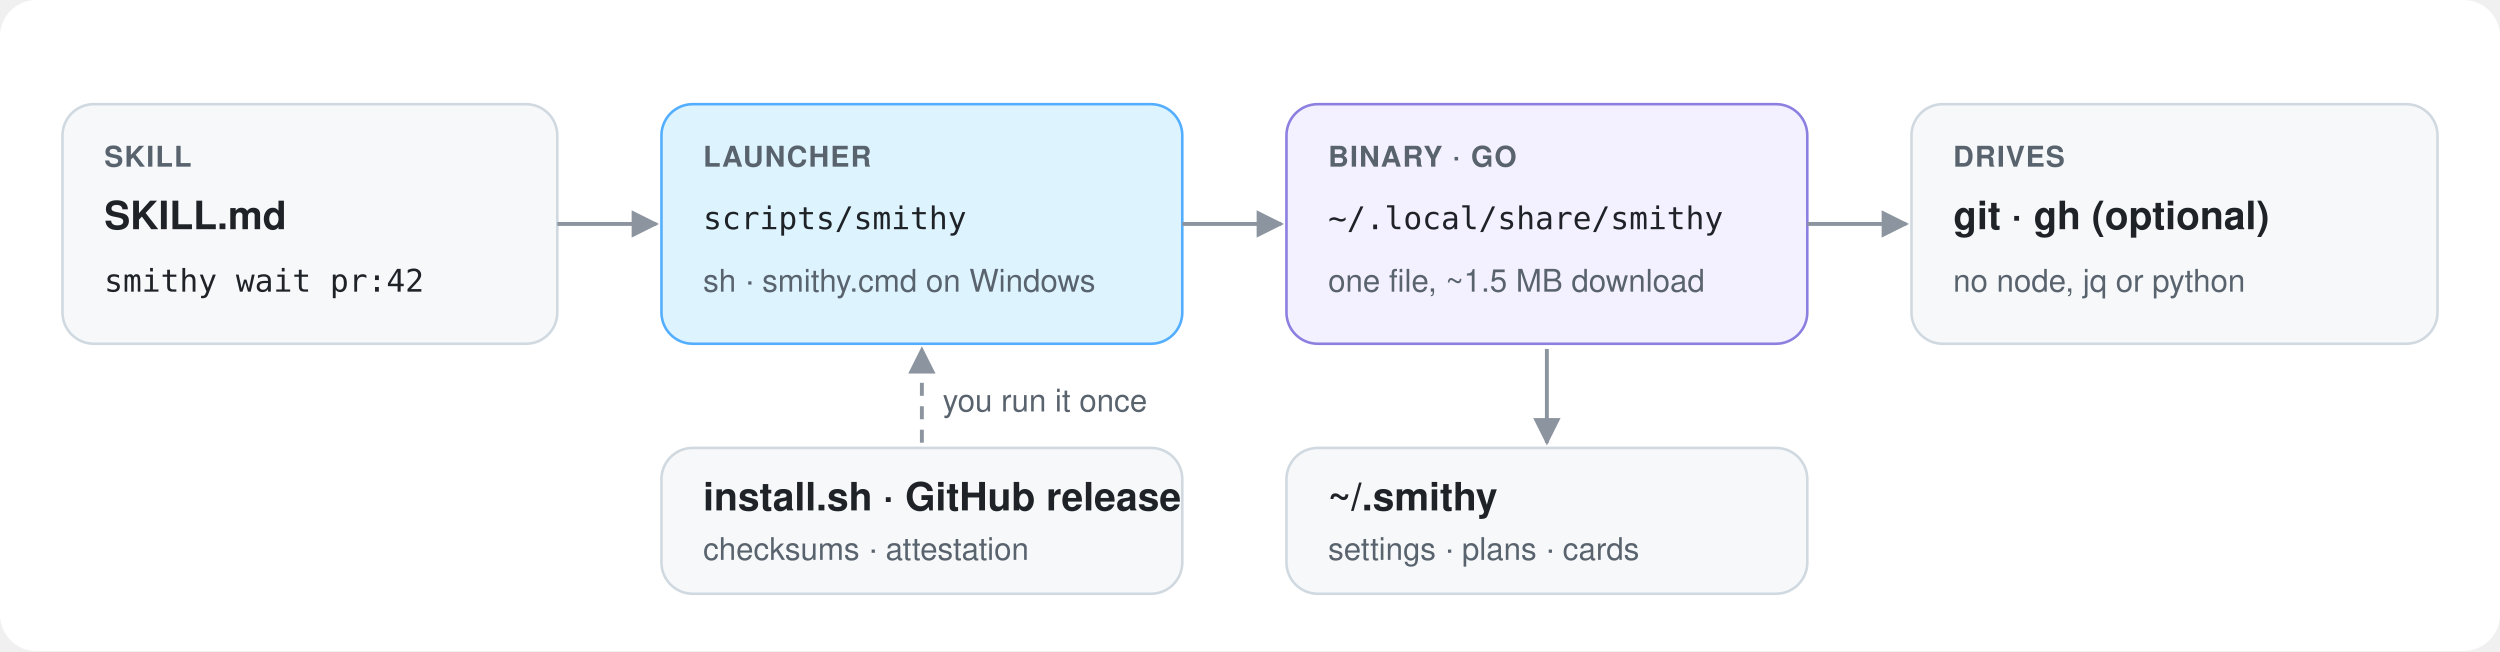
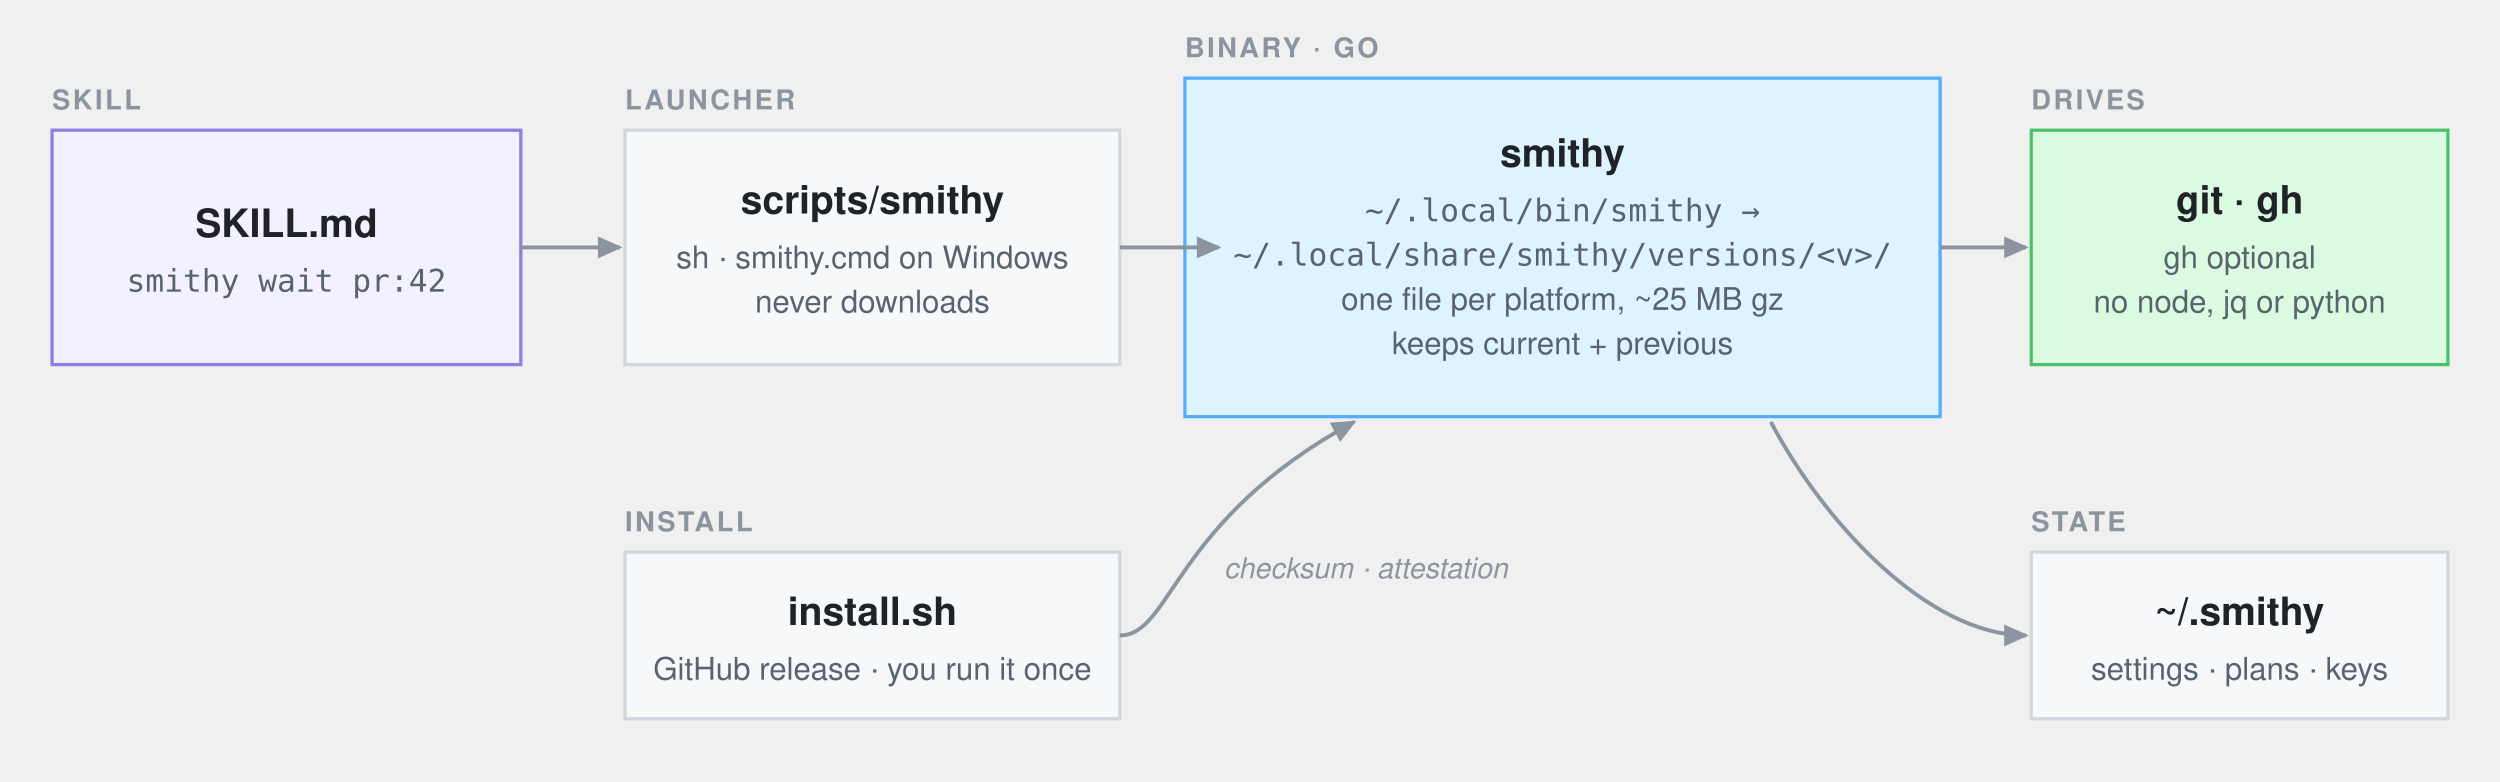
- <svg xmlns="http://www.w3.org/2000/svg" width="960" height="250" viewBox="0 0 960 250" role="img" font-family="-apple-system, BlinkMacSystemFont, 'Segoe UI', Helvetica, Arial, sans-serif">
+ <svg xmlns="http://www.w3.org/2000/svg" width="960" height="300" viewBox="0 0 960 300" role="img" font-family="-apple-system, BlinkMacSystemFont, 'Segoe UI', Helvetica, Arial, sans-serif">
  <style>
-     .bg { fill: #ffffff; }
    .t { font-size: 15px; font-weight: 600; fill: #1f2328; }
    .s { font-size: 12px; fill: #59636e; }
-     .m { font-size: 12px; font-family: ui-monospace, SFMono-Regular, Menlo, monospace; fill: #1f2328; }
-     .k { font-size: 11px; font-weight: 600; letter-spacing: .04em; fill: #59636e; }
-     .neutral { fill: #f6f8fa; stroke: #d1d9e0; }
-     .accent { fill: #ddf4ff; stroke: #54aeff; }
-     .bin { fill: #f3f0ff; stroke: #8b7fe0; }
-     .line { stroke: #8c959f; stroke-width: 1.5; fill: none; }
-     .dash { stroke: #8c959f; stroke-width: 1.5; fill: none; stroke-dasharray: 5 4; }
-     .head { fill: #8c959f; }
+     .c { font-size: 12px; font-family: ui-monospace, SFMono-Regular, Menlo, Consolas, monospace; fill: #59636e; }
+     .k { font-size: 10.5px; font-weight: 700; letter-spacing: .09em; fill: #8c959f; }
+     .e { font-size: 11px; font-style: italic; fill: #8c959f; }
+     .n { fill: #f6f8fa; stroke: #d0d7de; stroke-width: 1.25; }
+     .r { fill: #ddf4ff; stroke: #54aeff; stroke-width: 1.25; }
+     .sm { fill: #f3f0ff; stroke: #8b7fe0; stroke-width: 1.25; }
+     .w { fill: #dafbe1; stroke: #4ac26b; stroke-width: 1.25; }
+     .wk { fill: #ffffff; stroke: #4ac26b; stroke-width: 1; }
+     .td { fill: #fff1e5; stroke: #fb8f44; stroke-width: 1.25; }
+     .m { fill: #fbefff; stroke: #a475f9; stroke-width: 1.25; }
+     .g { fill: none; stroke: #d0d7de; stroke-width: 1; stroke-dasharray: 3 4; }
+     .l { stroke: #8c959f; stroke-width: 1.5; fill: none; }
+     .lt { stroke: #fb8f44; stroke-width: 1.5; fill: none; stroke-dasharray: 4 3; }
+     .h { fill: #8c959f; }
+     .ht { fill: #fb8f44; }
    @media (prefers-color-scheme: dark) {
-       .bg { fill: #0d1117; }
-       .t, .m { fill: #f0f6fc; }
-       .s, .k { fill: #9198a1; }
-       .neutral { fill: #151b23; stroke: #3d444d; }
-       .accent { fill: #0c2d4f; stroke: #4493f8; }
-       .bin { fill: #231f3d; stroke: #8b7fe0; }
-       .line, .dash { stroke: #656c76; }
-       .head { fill: #656c76; }
+       .t { fill: #f0f6fc; }
+       .s, .c { fill: #9198a1; }
+       .k, .e { fill: #6e7681; }
+       .n { fill: #151b23; stroke: #3d444d; }
+       .r { fill: #0c2d4f; stroke: #4493f8; }
+       .sm { fill: #231f3d; stroke: #8b7fe0; }
+       .w { fill: #0f2a19; stroke: #3fb950; }
+       .wk { fill: #0d1117; stroke: #3fb950; }
+       .td { fill: #3a2210; stroke: #db6d28; }
+       .m { fill: #2a1a40; stroke: #ab7df8; }
+       .g { stroke: #3d444d; }
+       .l { stroke: #6e7681; }
+       .h { fill: #6e7681; }
+       .lt { stroke: #db6d28; }
+       .ht { fill: #db6d28; }
    }
  </style>
  <defs>
-     <marker id="b" viewBox="0 0 10 10" refX="9" refY="5" markerWidth="7" markerHeight="7" orient="auto-start-reverse">
-       <path d="M0 0L10 5L0 10z" class="head" />
+     <marker id="a" viewBox="0 0 10 10" refX="8" refY="5" markerWidth="7" markerHeight="7" orient="auto-start-reverse">
+       <path d="M0 1L9 5L0 9z" class="h" />
+     </marker>
+     <marker id="o" viewBox="0 0 10 10" refX="8" refY="5" markerWidth="7" markerHeight="7" orient="auto-start-reverse">
+       <path d="M0 1L9 5L0 9z" class="ht" />
    </marker>
  </defs>
-   <rect class="bg" x="0" y="0" width="960" height="250" rx="14" />
-   <rect class="neutral" x="24" y="40" width="190" height="92" rx="12" />
-   <text class="k" x="40" y="64">SKILL</text>
-   <text class="t" x="40" y="88">SKILL.md</text>
-   <text class="m" x="40" y="112">smithy wait pr:42</text>
-   <rect class="accent" x="254" y="40" width="200" height="92" rx="12" />
-   <text class="k" x="270" y="64">LAUNCHER</text>
-   <text class="m" x="270" y="88">scripts/smithy</text>
-   <text class="s" x="270" y="112">sh · smithy.cmd on Windows</text>
-   <rect class="bin" x="494" y="40" width="200" height="92" rx="12" />
-   <text class="k" x="510" y="64">BINARY · GO</text>
-   <text class="m" x="510" y="88">~/.local/share/smithy</text>
-   <text class="s" x="510" y="112">one file, ~1.5 MB download</text>
-   <rect class="neutral" x="734" y="40" width="202" height="92" rx="12" />
-   <text class="k" x="750" y="64">DRIVES</text>
-   <text class="t" x="750" y="88">git · gh (optional)</text>
-   <text class="s" x="750" y="112">no node, jq or python</text>
-   <rect class="neutral" x="254" y="172" width="200" height="56" rx="12" />
-   <text class="t" x="270" y="196">install.sh · GitHub release</text>
-   <text class="s" x="270" y="215">checksums · attestation</text>
-   <rect class="neutral" x="494" y="172" width="200" height="56" rx="12" />
-   <text class="t" x="510" y="196">~/.smithy</text>
-   <text class="s" x="510" y="215">settings · plans · cards</text>
-   <path class="line" d="M214 86H252" marker-end="url(#b)" />
-   <path class="line" d="M454 86H492" marker-end="url(#b)" />
-   <path class="line" d="M694 86H732" marker-end="url(#b)" />
-   <path class="dash" d="M354 170V134" marker-end="url(#b)" />
-   <text class="s" x="362" y="158">you run it once</text>
-   <path class="line" d="M594 134V170" marker-end="url(#b)" />
+   <rect class="sm" x="20" y="50" width="180" height="90" />
+   <text class="t" x="110.0" y="91.0" text-anchor="middle">SKILL.md</text>
+   <text class="c" x="110.0" y="112.0" text-anchor="middle">smithy wait pr:42</text>
+   <text class="k" x="20" y="42" text-anchor="start">SKILL</text>
+   <rect class="n" x="240" y="50" width="190" height="90" />
+   <text class="t" x="335.0" y="82.0" text-anchor="middle">scripts/smithy</text>
+   <text class="s" x="335.0" y="103.0" text-anchor="middle">sh · smithy.cmd on Windows</text>
+   <text class="s" x="335.0" y="120.0" text-anchor="middle">never downloads</text>
+   <text class="k" x="240" y="42" text-anchor="start">LAUNCHER</text>
+   <rect class="r" x="455" y="30" width="290" height="130" />
+   <text class="t" x="600.0" y="64.0" text-anchor="middle">smithy</text>
+   <text class="c" x="600.0" y="85.0" text-anchor="middle">~/.local/bin/smithy →</text>
+   <text class="c" x="600.0" y="102.0" text-anchor="middle">~/.local/share/smithy/versions/&lt;v&gt;/</text>
+   <text class="s" x="600.0" y="119.0" text-anchor="middle">one file per platform, ~25 MB gz</text>
+   <text class="s" x="600.0" y="136.0" text-anchor="middle">keeps current + previous</text>
+   <text class="k" x="455" y="22" text-anchor="start">BINARY · GO</text>
+   <rect class="w" x="780" y="50" width="160" height="90" />
+   <text class="t" x="860.0" y="82.0" text-anchor="middle">git · gh</text>
+   <text class="s" x="860.0" y="103.0" text-anchor="middle">gh optional</text>
+   <text class="s" x="860.0" y="120.0" text-anchor="middle">no node, jq or python</text>
+   <text class="k" x="780" y="42" text-anchor="start">DRIVES</text>
+   <path class="l" d="M200 95H238" marker-end="url(#a)" />
+   <path class="l" d="M430 95H468" marker-end="url(#a)" />
+   <path class="l" d="M745 95H778" marker-end="url(#a)" />
+   <rect class="n" x="240" y="212" width="190" height="64" />
+   <text class="t" x="335.0" y="240.0" text-anchor="middle">install.sh</text>
+   <text class="s" x="335.0" y="261.0" text-anchor="middle">GitHub release · you run it once</text>
+   <text class="k" x="240" y="204" text-anchor="start">INSTALL</text>
+   <rect class="n" x="780" y="212" width="160" height="64" />
+   <text class="t" x="860.0" y="240.0" text-anchor="middle">~/.smithy</text>
+   <text class="s" x="860.0" y="261.0" text-anchor="middle">settings · plans · keys</text>
+   <text class="k" x="780" y="204" text-anchor="start">STATE</text>
+   <path class="l" d="M430 244C450 244 450 200 520 162" marker-end="url(#a)" />
+   <text class="e" x="470" y="222" text-anchor="start">checksum · attestation</text>
+   <path class="l" d="M680 162C700 200 740 244 778 244" marker-end="url(#a)" />
</svg>
